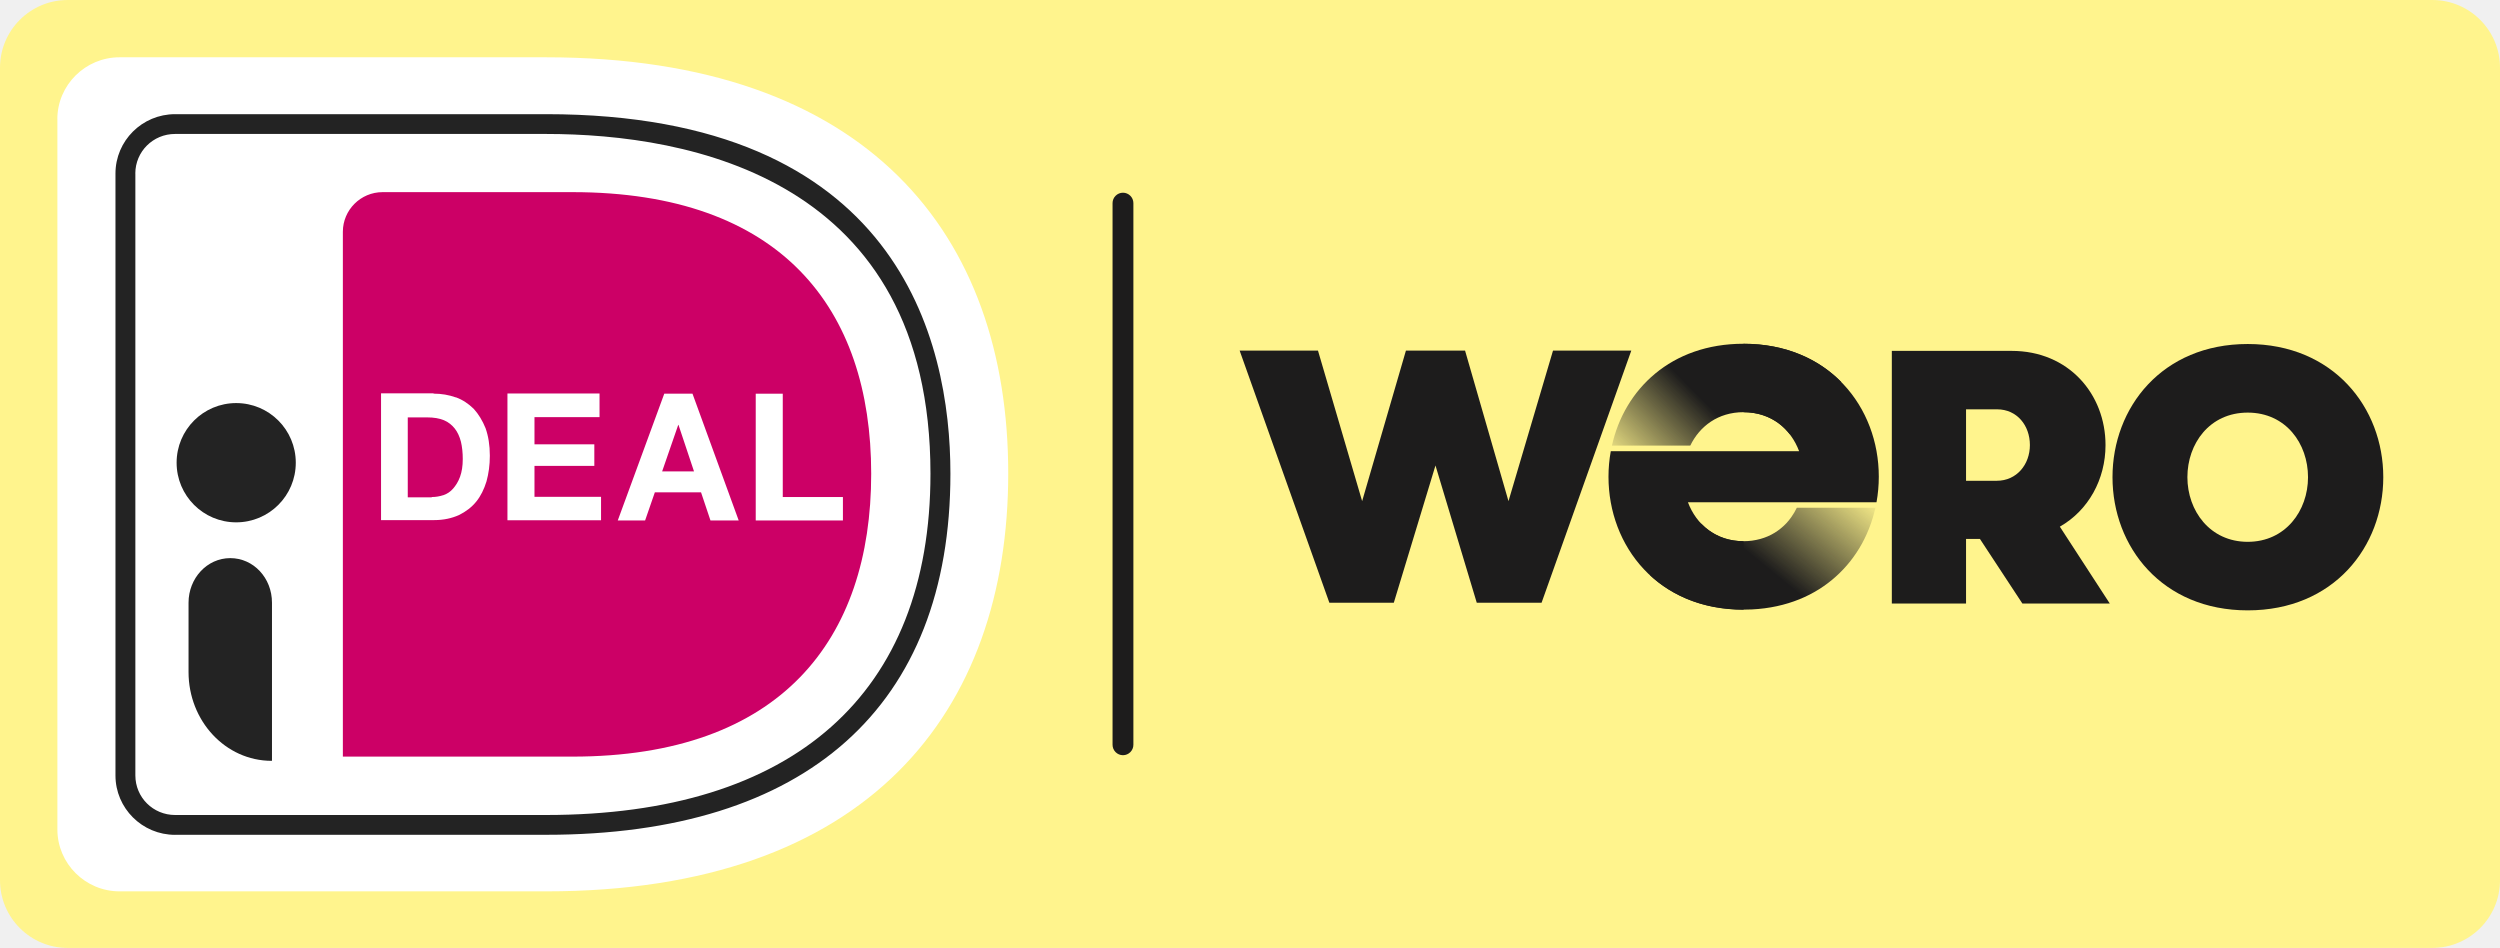
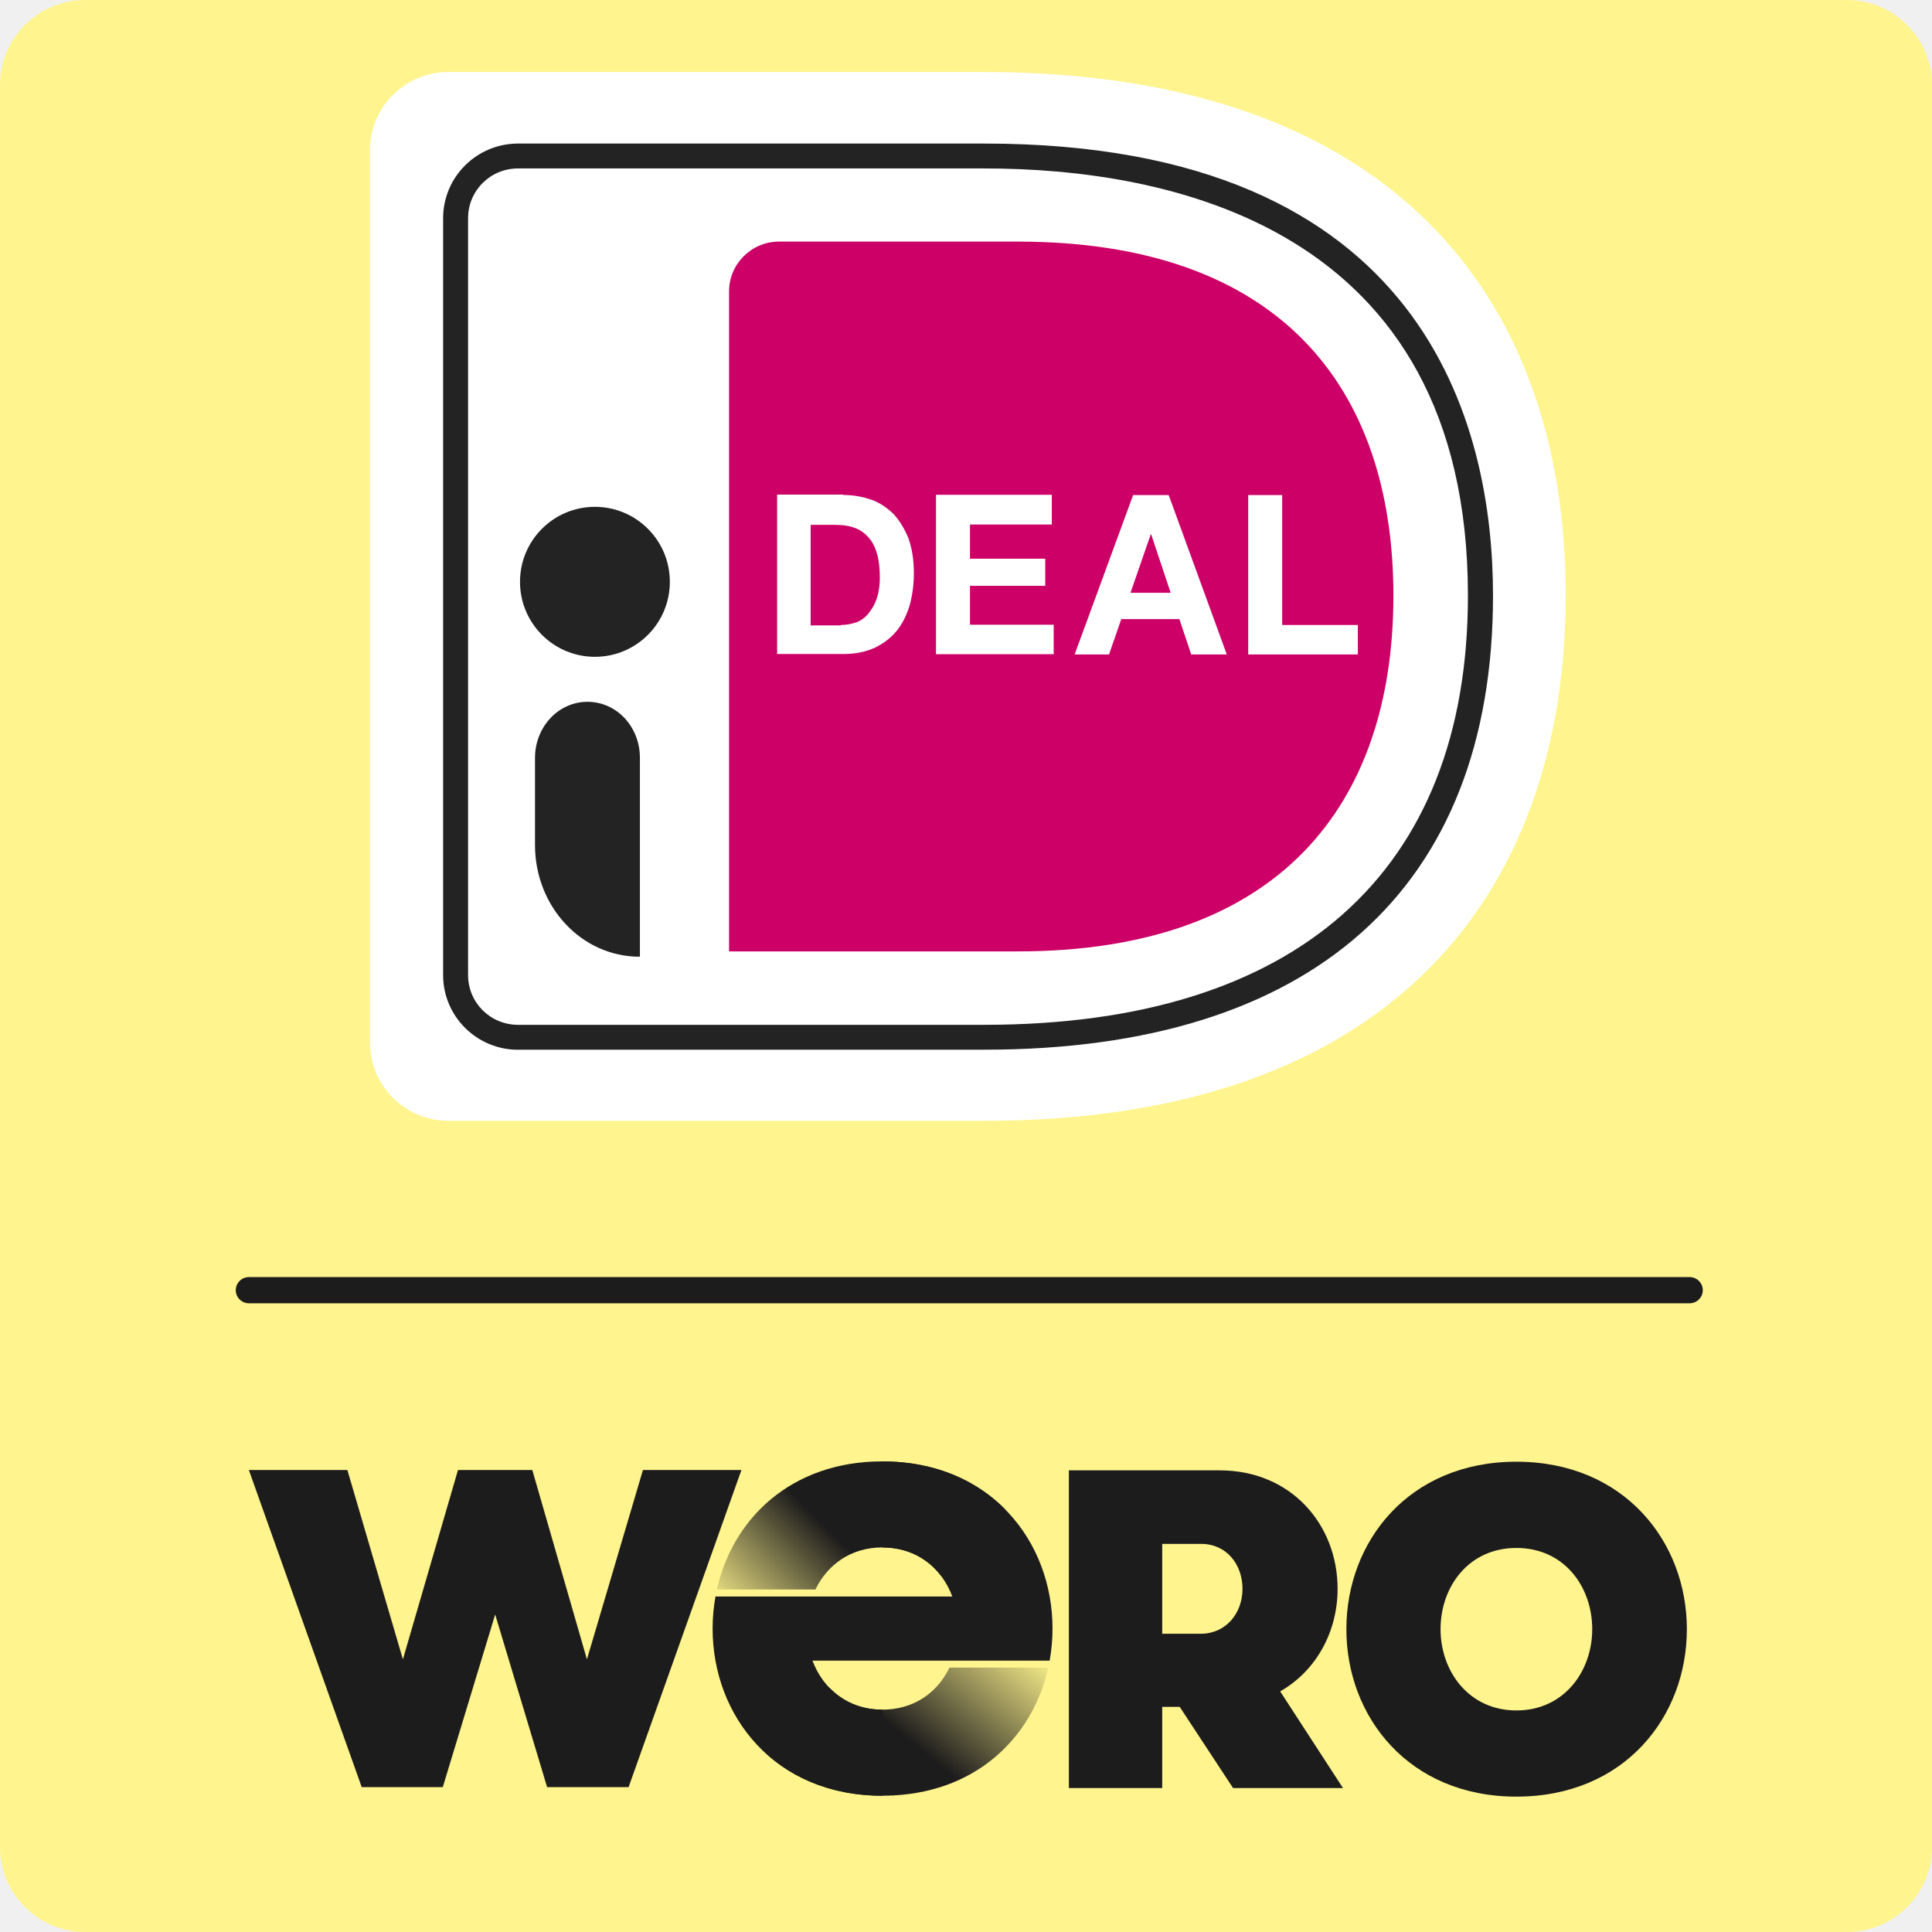
- <svg xmlns="http://www.w3.org/2000/svg" id="Layer_1" data-name="Layer 1" viewBox="0 0 480 182">
+ <svg xmlns="http://www.w3.org/2000/svg" id="Layer_1" data-name="Layer 1" viewBox="0 0 295 295">
  <defs>
    <style>
      .cls-1 {
        fill: url(#linear-gradient);
      }

      .cls-1, .cls-2, .cls-3, .cls-4, .cls-5, .cls-6, .cls-7, .cls-8, .cls-9 {
        stroke-width: 0px;
      }

      .cls-2, .cls-3 {
        fill-rule: evenodd;
      }

      .cls-2, .cls-6 {
        fill: #232323;
      }

      .cls-3, .cls-8 {
        fill: #fff;
      }

      .cls-4 {
        fill: url(#linear-gradient-2);
      }

      .cls-5 {
        fill: #1d1c1c;
      }

      .cls-7 {
        fill: #c06;
      }

      .cls-9 {
        fill: #fff48d;
      }
    </style>
-     <linearGradient id="linear-gradient" x1="352.72" y1="95.3" x2="330.2" y2="67.73" gradientTransform="translate(0 184) scale(1 -1)" gradientUnits="userSpaceOnUse">
+     <linearGradient id="linear-gradient" x1="152.7" y1="50.16" x2="130.19" y2="22.59" gradientTransform="translate(0 296) scale(1 -1)" gradientUnits="userSpaceOnUse">
      <stop offset=".02" stop-color="#1d1c1c" stop-opacity="0" />
      <stop offset=".68" stop-color="#1d1c1c" />
    </linearGradient>
-     <linearGradient id="linear-gradient-2" x1="313.44" y1="89.45" x2="336.52" y2="112.26" gradientTransform="translate(0 184) scale(1 -1)" gradientUnits="userSpaceOnUse">
+     <linearGradient id="linear-gradient-2" x1="113.43" y1="44.31" x2="136.51" y2="67.12" gradientTransform="translate(0 296) scale(1 -1)" gradientUnits="userSpaceOnUse">
      <stop offset=".02" stop-color="#1d1c1c" stop-opacity="0" />
      <stop offset=".68" stop-color="#1d1c1c" />
    </linearGradient>
  </defs>
-   <rect class="cls-9" x="0" width="480" height="182" rx="13" ry="13" />
+   <rect class="cls-9" width="295" height="295" rx="13" ry="13" />
  <g>
-     <path class="cls-8" d="M11.02,22.87v136.4c0,6.53,5.37,11.87,11.93,11.87h81.89c61.91,0,88.74-34.49,88.74-80.25S166.74,11,104.83,11H22.94c-6.56,0-11.93,5.34-11.93,11.87Z" />
-     <path class="cls-7" d="M65.83,44.48v100.79h44.07c40.02,0,57.37-22.5,57.37-54.31s-17.36-54.07-57.37-54.07h-36.44c-4.23,0-7.63,3.44-7.63,7.6Z" />
-     <path class="cls-2" d="M33.62,160.28h71.21c50.04,0,77.65-24.63,77.65-69.33,0-25.76-10.08-69.03-77.65-69.03H33.62c-6.32,0-11.45,5.1-11.45,11.4v115.57c0,6.29,5.13,11.4,11.45,11.4ZM25.98,33.32c0-4.21,3.4-7.6,7.63-7.6h71.21c27.55,0,73.83,8.49,73.83,65.23,0,42.26-26.24,65.53-73.83,65.53H33.62c-4.23,0-7.63-3.38-7.63-7.6V33.32Z" />
-     <path class="cls-3" d="M87.51,76.3c-1.34-.48-2.74-.72-4.26-.72v-.06h-10.09v24.34h10.21c1.81,0,3.38-.36,4.73-.96,1.34-.66,2.45-1.5,3.33-2.58.88-1.08,1.52-2.4,1.98-3.9.41-1.5.64-3.12.64-4.92,0-2.04-.29-3.78-.82-5.28-.58-1.44-1.34-2.7-2.27-3.72-.99-.96-2.1-1.74-3.44-2.22ZM85.12,95.07c-.76.24-1.46.36-2.22.36v.06h-4.61v-15.35h3.73c1.28,0,2.33.18,3.21.54.88.36,1.58.96,2.1,1.62.52.66.93,1.56,1.17,2.52.23.96.35,2.1.35,3.3,0,1.38-.18,2.46-.52,3.42-.35.96-.82,1.68-1.34,2.28-.52.6-1.17,1.02-1.87,1.26Z" />
-     <path class="cls-8" d="M115.11,75.59v4.5h-12.49v5.22h11.49v4.14h-11.49v5.94h12.78v4.5h-17.97v-24.34h17.68v.06Z" />
-     <path class="cls-3" d="M141.83,99.93l-8.87-24.34h-5.42l-8.93,24.34h5.25l1.87-5.4h8.87l1.81,5.4h5.43ZM130.27,81.58l2.98,8.93h-6.12l3.09-8.93h.06Z" />
-     <path class="cls-8" d="M150.29,75.58v19.85h11.55v4.5h-16.74v-24.34h5.19Z" />
-     <path class="cls-6" d="M45.35,100.29c6.32,0,11.44-5.12,11.44-11.45s-5.12-11.45-11.44-11.45-11.44,5.12-11.44,11.45,5.12,11.45,11.44,11.45Z" />
-     <path class="cls-6" d="M52.16,146.08c-8.86,0-15.96-7.65-15.96-17.05v-13.31c0-4.7,3.55-8.56,8.01-8.56s8.01,3.8,8.01,8.56v30.36h-.06Z" />
+     <path class="cls-8" d="M56.51,22.87v136.4c0,6.53,5.37,11.87,11.93,11.87h81.89c61.91,0,88.74-34.49,88.74-80.25S212.23,11,150.32,11h-81.89c-6.56,0-11.93,5.34-11.93,11.87Z" />
+     <path class="cls-7" d="M111.32,44.48v100.79h44.07c40.02,0,57.37-22.5,57.37-54.31s-17.36-54.07-57.37-54.07h-36.44c-4.23,0-7.63,3.44-7.63,7.6Z" />
+     <path class="cls-2" d="M79.11,160.28h71.21c50.04,0,77.65-24.63,77.65-69.33,0-25.76-10.08-69.03-77.65-69.03h-71.21c-6.32,0-11.45,5.1-11.45,11.4v115.57c0,6.29,5.13,11.4,11.45,11.4ZM71.47,33.32c0-4.21,3.4-7.6,7.63-7.6h71.21c27.55,0,73.83,8.49,73.83,65.23,0,42.26-26.24,65.53-73.83,65.53h-71.21c-4.23,0-7.63-3.38-7.63-7.6V33.32Z" />
+     <path class="cls-3" d="M133.01,76.3c-1.34-.48-2.74-.72-4.26-.72v-.06h-10.09v24.34h10.21c1.81,0,3.38-.36,4.72-.96,1.34-.66,2.45-1.5,3.33-2.58.88-1.08,1.52-2.4,1.98-3.9.41-1.5.64-3.12.64-4.92,0-2.04-.29-3.78-.82-5.28-.58-1.44-1.34-2.7-2.27-3.72-.99-.96-2.1-1.74-3.44-2.22ZM130.61,95.07c-.76.24-1.46.36-2.22.36v.06h-4.61v-15.35h3.73c1.28,0,2.33.18,3.21.54.88.36,1.57.96,2.1,1.62.53.66.93,1.56,1.17,2.52.23.96.35,2.1.35,3.3,0,1.38-.18,2.46-.52,3.42-.35.96-.82,1.68-1.34,2.28-.53.6-1.17,1.02-1.87,1.26Z" />
+     <path class="cls-8" d="M160.6,75.59v4.5h-12.49v5.22h11.49v4.14h-11.49v5.94h12.78v4.5h-17.97v-24.34h17.68v.06Z" />
+     <path class="cls-3" d="M187.32,99.93l-8.87-24.34h-5.43l-8.93,24.34h5.25l1.87-5.4h8.87l1.81,5.4h5.43ZM175.77,81.58l2.98,8.93h-6.13l3.09-8.93h.06Z" />
+     <path class="cls-8" d="M195.78,75.58v19.85h11.55v4.5h-16.74v-24.34h5.19Z" />
+     <path class="cls-6" d="M90.84,100.29c6.32,0,11.44-5.12,11.44-11.45s-5.12-11.45-11.44-11.45-11.44,5.12-11.44,11.45,5.12,11.45,11.44,11.45Z" />
+     <path class="cls-6" d="M97.65,146.08c-8.86,0-15.96-7.65-15.96-17.05v-13.31c0-4.7,3.55-8.56,8.01-8.56s8.01,3.8,8.01,8.56v30.36h-.06Z" />
  </g>
+   <path class="cls-5" d="M258,199H38c-1.1,0-2-.9-2-2s.9-2,2-2h220c1.1,0,2,.9,2,2s-.9,2-2,2Z" />
  <g>
-     <path class="cls-5" d="M405.6,91.62c0-13.38,9.52-25.57,25.96-25.57s26.03,12.2,26.03,25.57-9.52,25.57-26.03,25.57c-16.44,0-25.96-12.2-25.96-25.57ZM443.14,91.62c0-6.45-4.25-12.4-11.58-12.4s-11.58,5.96-11.58,12.4,4.32,12.41,11.58,12.41,11.58-5.96,11.58-12.41Z" />
-     <path class="cls-5" d="M395.49,101.12c5.48-3.12,8.77-9.08,8.77-15.66,0-9.77-7.06-18.09-18.02-18.09h-23.01v48.51h14.25v-12.4h2.67l8.15,12.4h16.78l-9.59-14.76ZM383.37,92.31h-5.89v-13.72h5.96c3.84,0,6.3,3.12,6.3,6.86s-2.54,6.86-6.37,6.86Z" />
-     <path class="cls-5" d="M298.18,67.31l-8.55,28.91-8.34-28.91h-11.35l-8.41,28.91-8.48-28.91h-15.04l17.23,48.42h12.37l8-26.36,7.93,26.36h12.44l17.23-48.42h-15.04Z" />
-     <path class="cls-5" d="M334.78,103.91h-.03c-5.33,0-9.07-3.22-10.67-7.48h36.21c.29-1.6.44-3.24.44-4.9,0-13.34-9.49-25.51-25.95-25.52v13.14c5.36.01,9.06,3.23,10.65,7.48h-36.16c-.29,1.6-.44,3.24-.44,4.9,0,13.35,9.5,25.53,25.91,25.53h.03v-13.15Z" />
-     <path class="cls-1" d="M334.75,117.05c.56,0,1.11-.02,1.65-.04,3.33-.17,6.36-.85,9.06-1.94,2.7-1.09,5.07-2.6,7.08-4.42,2.02-1.82,3.68-3.95,4.97-6.3,1.17-2.14,2.03-4.45,2.57-6.86h-15.09c-.31.64-.67,1.26-1.08,1.83-.56.79-1.22,1.5-1.97,2.11-.75.62-1.59,1.14-2.51,1.54-.92.4-1.93.68-3.02.83-.53.07-1.08.11-1.65.11-3.39,0-6.14-1.31-8.11-3.36l-9.81,9.92c4.36,4.03,10.41,6.57,17.91,6.57Z" />
-     <path class="cls-4" d="M334.75,66c-13.92,0-22.87,8.76-25.26,19.56h15.04c1.8-3.72,5.34-6.42,10.22-6.42,3.89,0,6.91,1.68,8.88,4.22l9.9-10.01c-4.42-4.48-10.78-7.35-18.77-7.35Z" />
+     <path class="cls-5" d="M205.58,248.76c0-13.38,9.52-25.57,25.96-25.57s26.03,12.2,26.03,25.57-9.52,25.57-26.03,25.57c-16.44,0-25.96-12.2-25.96-25.57ZM243.12,248.76c0-6.45-4.25-12.4-11.58-12.4s-11.58,5.96-11.58,12.4,4.32,12.41,11.58,12.41,11.58-5.96,11.58-12.41Z" />
+     <path class="cls-5" d="M195.47,258.26c5.48-3.12,8.77-9.08,8.77-15.66,0-9.77-7.06-18.09-18.02-18.09h-23.01v48.51h14.25v-12.4h2.67l8.15,12.4h16.78l-9.59-14.76ZM183.35,249.46h-5.89v-13.72h5.96c3.84,0,6.3,3.12,6.3,6.86s-2.54,6.86-6.37,6.86Z" />
+     <path class="cls-5" d="M98.17,224.46l-8.55,28.91-8.34-28.91h-11.35l-8.41,28.91-8.48-28.91h-15.04l17.23,48.42h12.38l8-26.36,7.93,26.36h12.44l17.23-48.42h-15.04Z" />
+     <path class="cls-5" d="M134.77,261.05h-.04c-5.33,0-9.07-3.22-10.67-7.48h36.21c.29-1.6.44-3.24.44-4.9,0-13.34-9.49-25.51-25.95-25.52v13.14c5.36.01,9.06,3.23,10.65,7.48h-36.16c-.29,1.6-.44,3.24-.44,4.9,0,13.35,9.5,25.53,25.91,25.53h.04v-13.15Z" />
+     <path class="cls-1" d="M134.73,274.19c.56,0,1.1-.02,1.65-.04,3.33-.17,6.36-.85,9.06-1.94,2.7-1.1,5.07-2.6,7.08-4.42,2.01-1.82,3.68-3.95,4.97-6.3,1.17-2.13,2.03-4.45,2.57-6.86h-15.09c-.31.64-.67,1.26-1.08,1.83-.56.79-1.22,1.5-1.97,2.11-.75.62-1.59,1.14-2.51,1.54-.93.4-1.93.68-3.02.83-.53.07-1.08.11-1.65.11-3.4,0-6.14-1.31-8.1-3.36l-9.81,9.92c4.36,4.03,10.41,6.57,17.91,6.57Z" />
+     <path class="cls-4" d="M134.73,223.14c-13.92,0-22.87,8.76-25.26,19.56h15.04c1.8-3.72,5.34-6.42,10.22-6.42,3.89,0,6.91,1.68,8.88,4.22l9.9-10.01c-4.42-4.48-10.78-7.35-18.77-7.35Z" />
  </g>
-   <path class="cls-5" d="M215.61,145c-1.1,0-2-.9-2-2V39c0-1.1.9-2,2-2s2,.9,2,2v104c0,1.1-.9,2-2,2Z" />
</svg>
